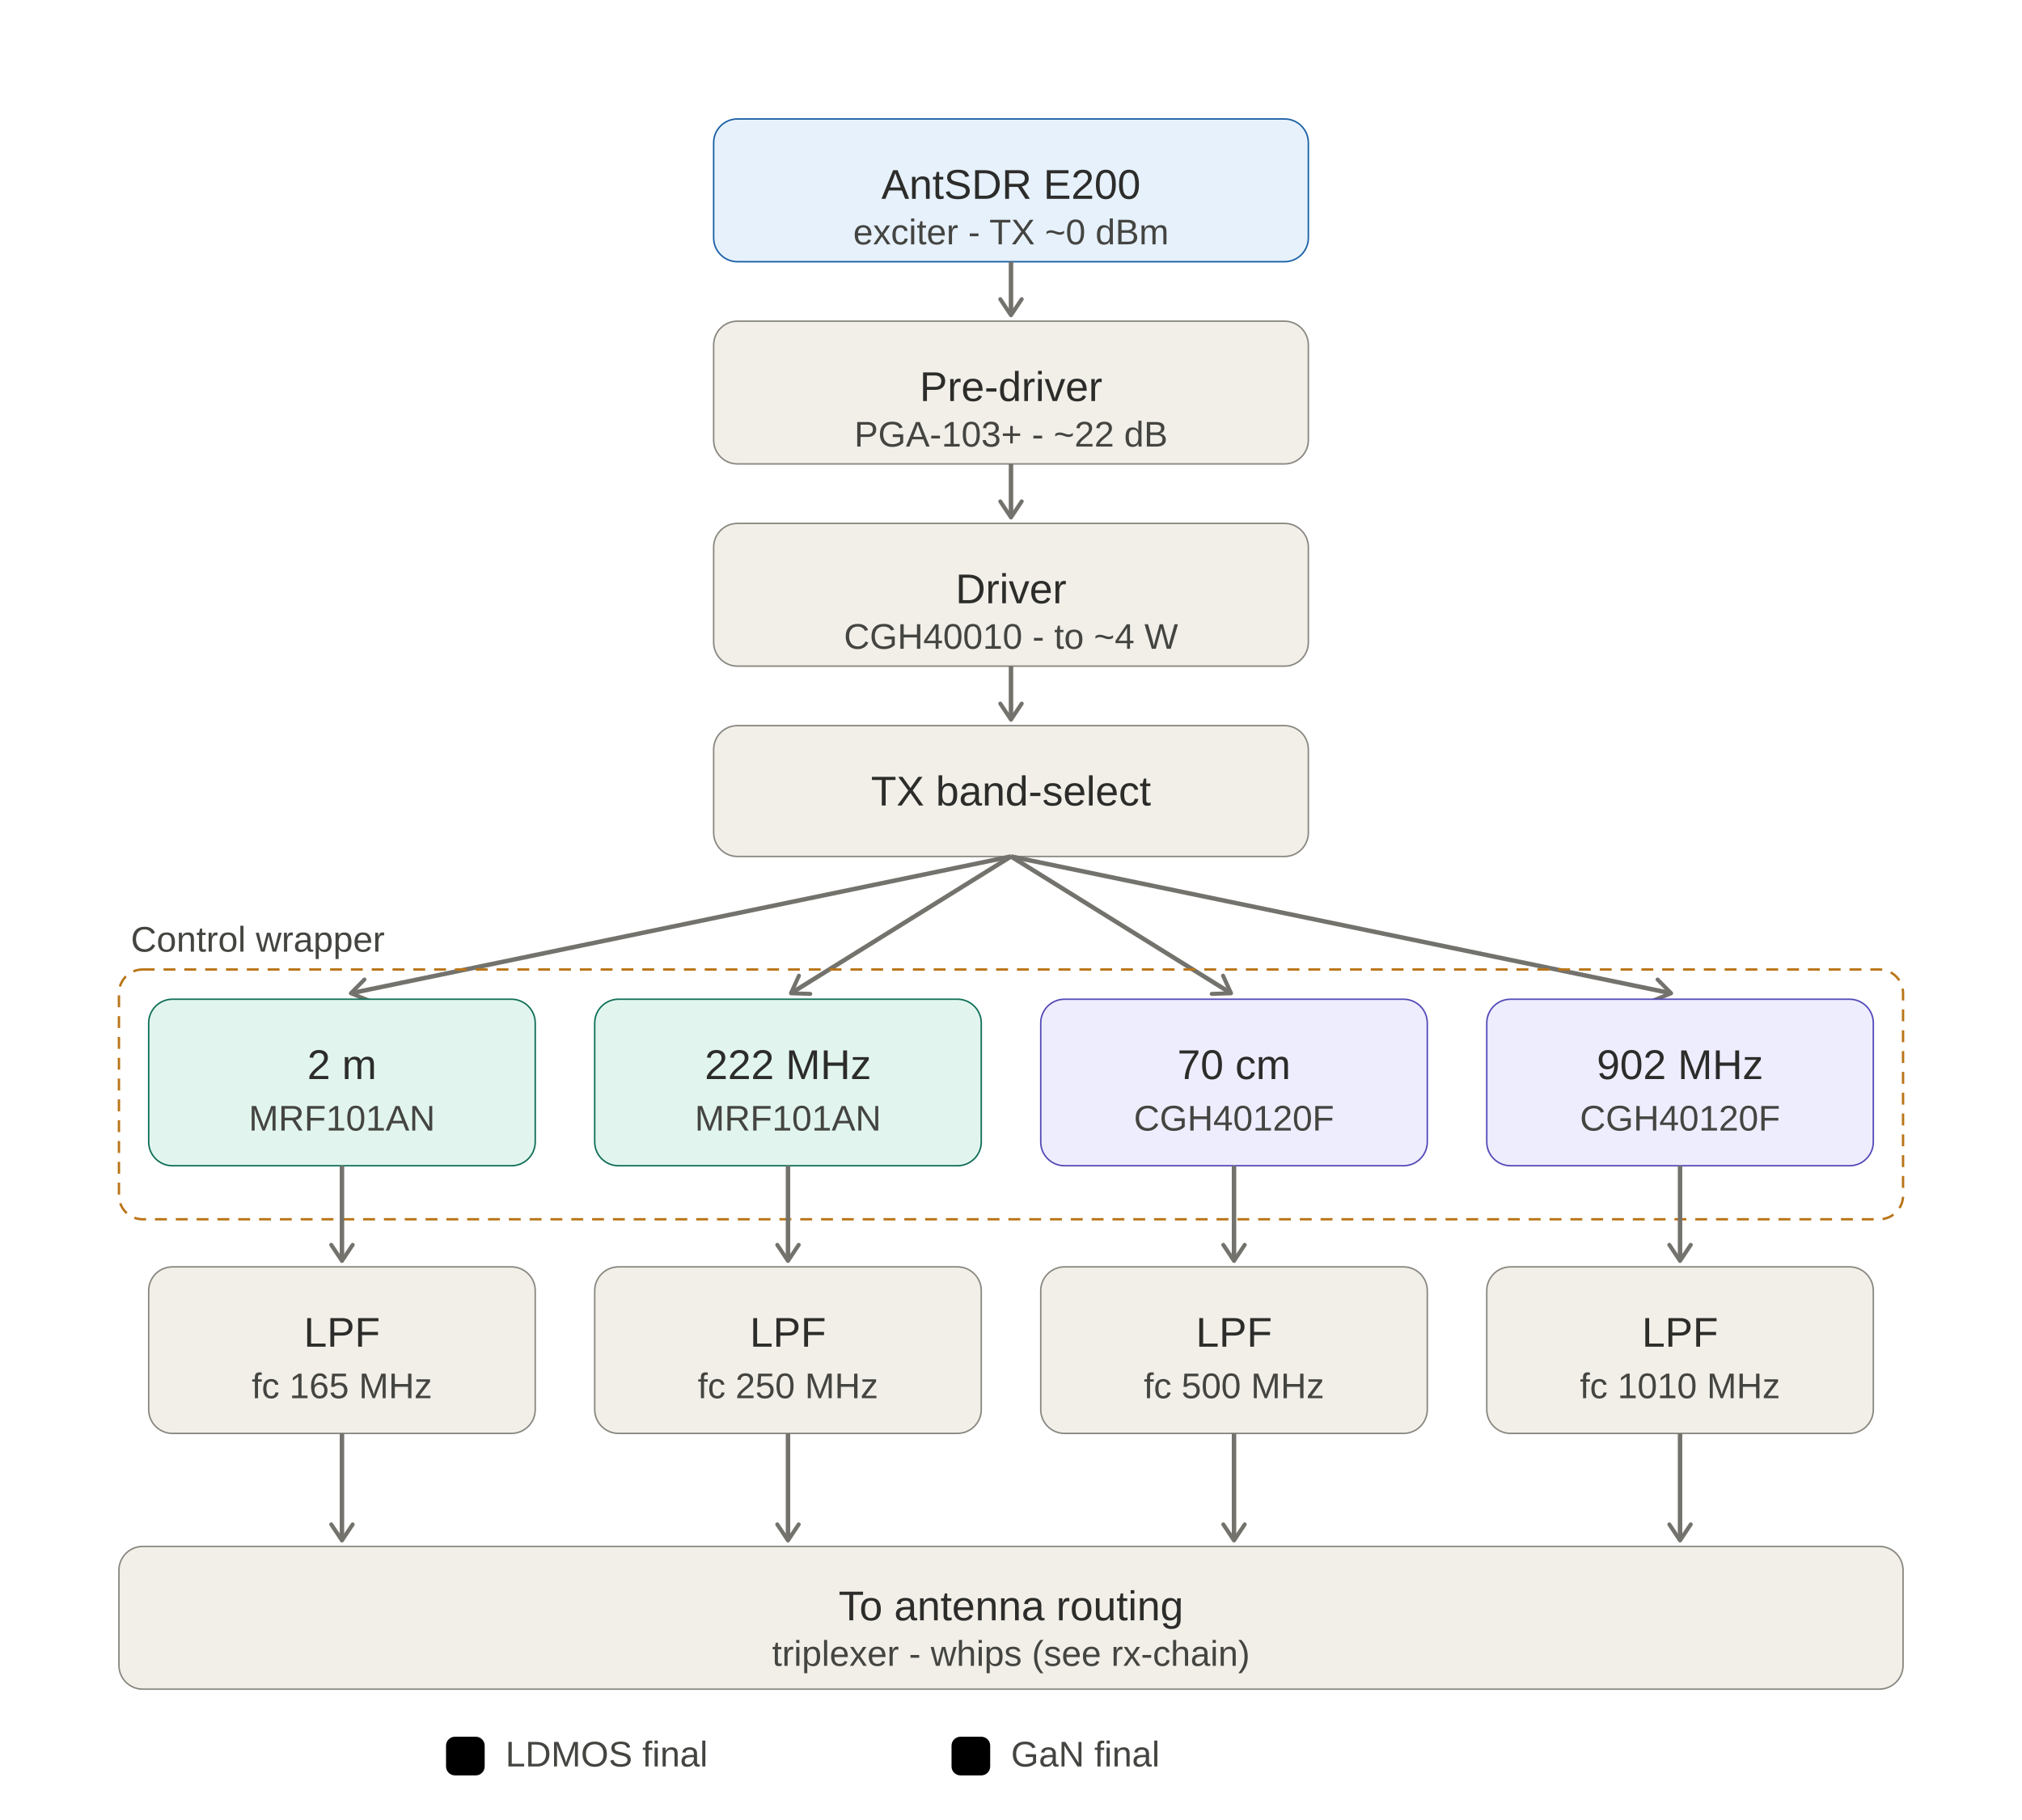
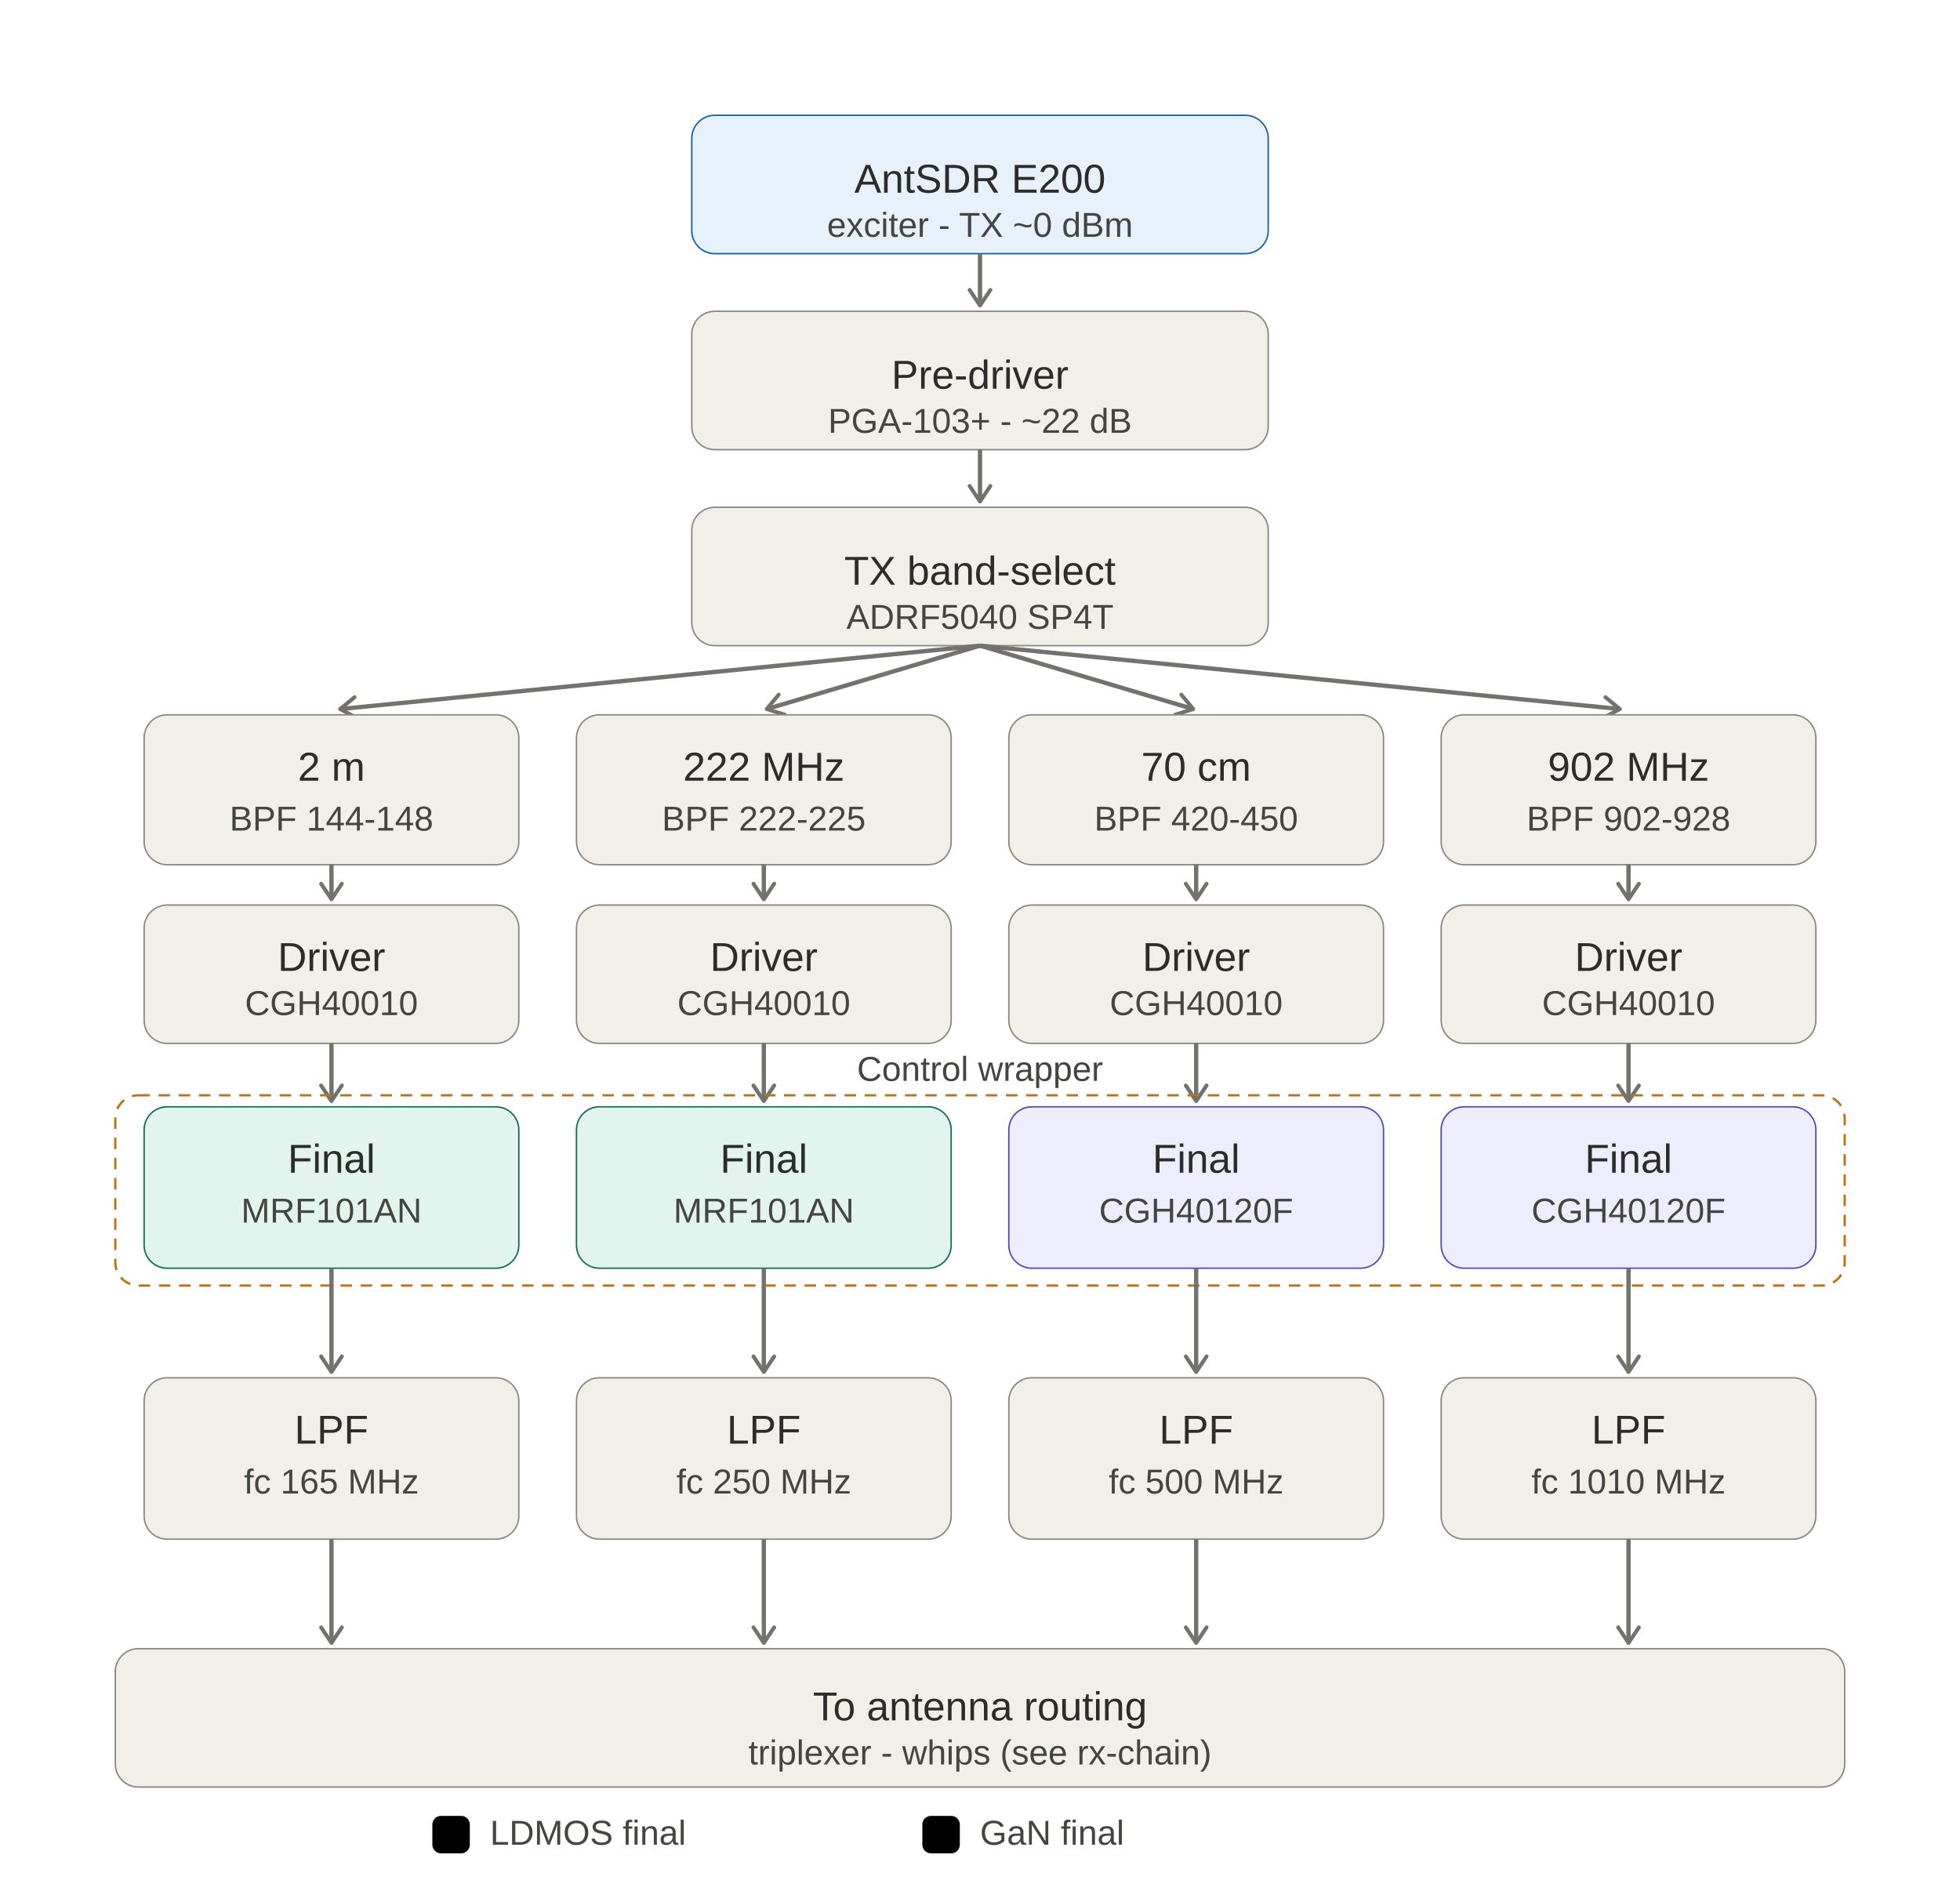
- <svg xmlns="http://www.w3.org/2000/svg" width="680" viewBox="0 0 680 612" role="img">
+ <svg xmlns="http://www.w3.org/2000/svg" width="680" viewBox="0 0 680 656" role="img">
  <style>
text{font-family:Arial,Helvetica,sans-serif}
.t{font-size:14px;fill:#2C2C2A}.ts{font-size:12px;fill:#444441}.th{font-size:14px;font-weight:500;fill:#2C2C2A}
.c-blue rect{fill:#E6F1FB;stroke:#185FA5}.c-gray rect{fill:#F1EFE8;stroke:#888780}
.c-teal rect{fill:#E1F5EE;stroke:#0F6E56}.c-purple rect{fill:#EEEDFE;stroke:#534AB7}
.arr{stroke:#73726c;stroke-width:1.5;fill:none}
</style>
  <defs>
    <marker id="arrow" viewBox="0 0 10 10" refX="8" refY="5" markerWidth="6" markerHeight="6" orient="auto-start-reverse">
      <path d="M2 1L8 5L2 9" fill="none" stroke="#73726c" stroke-width="1.5" stroke-linecap="round" stroke-linejoin="round" />
    </marker>
  </defs>
  <g class="c-blue">
    <rect x="240" y="40" width="200" height="48" rx="8" stroke-width="0.5" />
    <text class="th" x="340" y="62" text-anchor="middle" dominant-baseline="central">AntSDR E200</text>
    <text class="ts" x="340" y="78" text-anchor="middle" dominant-baseline="central">exciter - TX ~0 dBm</text>
  </g>
  <line x1="340" y1="88" x2="340" y2="106" class="arr" marker-end="url(#arrow)" />
  <g class="c-gray">
    <rect x="240" y="108" width="200" height="48" rx="8" stroke-width="0.5" />
    <text class="th" x="340" y="130" text-anchor="middle" dominant-baseline="central">Pre-driver</text>
    <text class="ts" x="340" y="146" text-anchor="middle" dominant-baseline="central">PGA-103+ - ~22 dB</text>
  </g>
  <line x1="340" y1="156" x2="340" y2="174" class="arr" marker-end="url(#arrow)" />
  <g class="c-gray">
    <rect x="240" y="176" width="200" height="48" rx="8" stroke-width="0.5" />
-     <text class="th" x="340" y="198" text-anchor="middle" dominant-baseline="central">Driver</text>
-     <text class="ts" x="340" y="214" text-anchor="middle" dominant-baseline="central">CGH40010 - to ~4 W</text>
+     <text class="th" x="340" y="198" text-anchor="middle" dominant-baseline="central">TX band-select</text>
+     <text class="ts" x="340" y="214" text-anchor="middle" dominant-baseline="central">ADRF5040 SP4T</text>
  </g>
-   <line x1="340" y1="224" x2="340" y2="242" class="arr" marker-end="url(#arrow)" />
+   <line x1="340" y1="224" x2="118" y2="246" class="arr" marker-end="url(#arrow)" />
+   <line x1="340" y1="224" x2="266" y2="246" class="arr" marker-end="url(#arrow)" />
+   <line x1="340" y1="224" x2="414" y2="246" class="arr" marker-end="url(#arrow)" />
+   <line x1="340" y1="224" x2="562" y2="246" class="arr" marker-end="url(#arrow)" />
  <g class="c-gray">
-     <rect x="240" y="244" width="200" height="44" rx="8" stroke-width="0.5" />
-     <text class="th" x="340" y="266" text-anchor="middle" dominant-baseline="central">TX band-select</text>
+     <rect x="50" y="248" width="130" height="52" rx="8" stroke-width="0.5" />
+     <text class="th" x="115" y="266" text-anchor="middle" dominant-baseline="central">2 m</text>
+     <text class="ts" x="115" y="284" text-anchor="middle" dominant-baseline="central">BPF 144-148</text>
  </g>
-   <line x1="340" y1="288" x2="118" y2="334" class="arr" marker-end="url(#arrow)" />
-   <line x1="340" y1="288" x2="266" y2="334" class="arr" marker-end="url(#arrow)" />
-   <line x1="340" y1="288" x2="414" y2="334" class="arr" marker-end="url(#arrow)" />
-   <line x1="340" y1="288" x2="562" y2="334" class="arr" marker-end="url(#arrow)" />
-   <text class="ts" x="44" y="320">Control wrapper</text>
-   <rect x="40" y="326" width="600" height="84" rx="8" fill="none" stroke="#BA7517" stroke-width="0.8" stroke-dasharray="4 3" />
+   <g class="c-gray">
+     <rect x="200" y="248" width="130" height="52" rx="8" stroke-width="0.5" />
+     <text class="th" x="265" y="266" text-anchor="middle" dominant-baseline="central">222 MHz</text>
+     <text class="ts" x="265" y="284" text-anchor="middle" dominant-baseline="central">BPF 222-225</text>
+   </g>
+   <g class="c-gray">
+     <rect x="350" y="248" width="130" height="52" rx="8" stroke-width="0.5" />
+     <text class="th" x="415" y="266" text-anchor="middle" dominant-baseline="central">70 cm</text>
+     <text class="ts" x="415" y="284" text-anchor="middle" dominant-baseline="central">BPF 420-450</text>
+   </g>
+   <g class="c-gray">
+     <rect x="500" y="248" width="130" height="52" rx="8" stroke-width="0.5" />
+     <text class="th" x="565" y="266" text-anchor="middle" dominant-baseline="central">902 MHz</text>
+     <text class="ts" x="565" y="284" text-anchor="middle" dominant-baseline="central">BPF 902-928</text>
+   </g>
+   <line x1="115" y1="300" x2="115" y2="312" class="arr" marker-end="url(#arrow)" />
+   <line x1="265" y1="300" x2="265" y2="312" class="arr" marker-end="url(#arrow)" />
+   <line x1="415" y1="300" x2="415" y2="312" class="arr" marker-end="url(#arrow)" />
+   <line x1="565" y1="300" x2="565" y2="312" class="arr" marker-end="url(#arrow)" />
+   <g class="c-gray">
+     <rect x="50" y="314" width="130" height="48" rx="8" stroke-width="0.5" />
+     <text class="th" x="115" y="332" text-anchor="middle" dominant-baseline="central">Driver</text>
+     <text class="ts" x="115" y="348" text-anchor="middle" dominant-baseline="central">CGH40010</text>
+   </g>
+   <g class="c-gray">
+     <rect x="200" y="314" width="130" height="48" rx="8" stroke-width="0.5" />
+     <text class="th" x="265" y="332" text-anchor="middle" dominant-baseline="central">Driver</text>
+     <text class="ts" x="265" y="348" text-anchor="middle" dominant-baseline="central">CGH40010</text>
+   </g>
+   <g class="c-gray">
+     <rect x="350" y="314" width="130" height="48" rx="8" stroke-width="0.5" />
+     <text class="th" x="415" y="332" text-anchor="middle" dominant-baseline="central">Driver</text>
+     <text class="ts" x="415" y="348" text-anchor="middle" dominant-baseline="central">CGH40010</text>
+   </g>
+   <g class="c-gray">
+     <rect x="500" y="314" width="130" height="48" rx="8" stroke-width="0.5" />
+     <text class="th" x="565" y="332" text-anchor="middle" dominant-baseline="central">Driver</text>
+     <text class="ts" x="565" y="348" text-anchor="middle" dominant-baseline="central">CGH40010</text>
+   </g>
+   <line x1="115" y1="362" x2="115" y2="382" class="arr" marker-end="url(#arrow)" />
+   <line x1="265" y1="362" x2="265" y2="382" class="arr" marker-end="url(#arrow)" />
+   <line x1="415" y1="362" x2="415" y2="382" class="arr" marker-end="url(#arrow)" />
+   <line x1="565" y1="362" x2="565" y2="382" class="arr" marker-end="url(#arrow)" />
+   <text class="ts" x="340" y="375" text-anchor="middle">Control wrapper</text>
+   <rect x="40" y="380" width="600" height="66" rx="8" fill="none" stroke="#BA7517" stroke-width="0.8" stroke-dasharray="4 3" />
  <g class="c-teal">
-     <rect x="50" y="336" width="130" height="56" rx="8" stroke-width="0.5" />
-     <text class="th" x="115" y="358" text-anchor="middle" dominant-baseline="central">2 m</text>
-     <text class="ts" x="115" y="376" text-anchor="middle" dominant-baseline="central">MRF101AN</text>
+     <rect x="50" y="384" width="130" height="56" rx="8" stroke-width="0.5" />
+     <text class="th" x="115" y="402" text-anchor="middle" dominant-baseline="central">Final</text>
+     <text class="ts" x="115" y="420" text-anchor="middle" dominant-baseline="central">MRF101AN</text>
  </g>
  <g class="c-teal">
-     <rect x="200" y="336" width="130" height="56" rx="8" stroke-width="0.5" />
-     <text class="th" x="265" y="358" text-anchor="middle" dominant-baseline="central">222 MHz</text>
-     <text class="ts" x="265" y="376" text-anchor="middle" dominant-baseline="central">MRF101AN</text>
+     <rect x="200" y="384" width="130" height="56" rx="8" stroke-width="0.5" />
+     <text class="th" x="265" y="402" text-anchor="middle" dominant-baseline="central">Final</text>
+     <text class="ts" x="265" y="420" text-anchor="middle" dominant-baseline="central">MRF101AN</text>
  </g>
  <g class="c-purple">
-     <rect x="350" y="336" width="130" height="56" rx="8" stroke-width="0.5" />
-     <text class="th" x="415" y="358" text-anchor="middle" dominant-baseline="central">70 cm</text>
-     <text class="ts" x="415" y="376" text-anchor="middle" dominant-baseline="central">CGH40120F</text>
+     <rect x="350" y="384" width="130" height="56" rx="8" stroke-width="0.5" />
+     <text class="th" x="415" y="402" text-anchor="middle" dominant-baseline="central">Final</text>
+     <text class="ts" x="415" y="420" text-anchor="middle" dominant-baseline="central">CGH40120F</text>
  </g>
  <g class="c-purple">
-     <rect x="500" y="336" width="130" height="56" rx="8" stroke-width="0.5" />
-     <text class="th" x="565" y="358" text-anchor="middle" dominant-baseline="central">902 MHz</text>
-     <text class="ts" x="565" y="376" text-anchor="middle" dominant-baseline="central">CGH40120F</text>
+     <rect x="500" y="384" width="130" height="56" rx="8" stroke-width="0.5" />
+     <text class="th" x="565" y="402" text-anchor="middle" dominant-baseline="central">Final</text>
+     <text class="ts" x="565" y="420" text-anchor="middle" dominant-baseline="central">CGH40120F</text>
  </g>
-   <line x1="115" y1="392" x2="115" y2="424" class="arr" marker-end="url(#arrow)" />
-   <line x1="265" y1="392" x2="265" y2="424" class="arr" marker-end="url(#arrow)" />
-   <line x1="415" y1="392" x2="415" y2="424" class="arr" marker-end="url(#arrow)" />
-   <line x1="565" y1="392" x2="565" y2="424" class="arr" marker-end="url(#arrow)" />
+   <line x1="115" y1="440" x2="115" y2="476" class="arr" marker-end="url(#arrow)" />
+   <line x1="265" y1="440" x2="265" y2="476" class="arr" marker-end="url(#arrow)" />
+   <line x1="415" y1="440" x2="415" y2="476" class="arr" marker-end="url(#arrow)" />
+   <line x1="565" y1="440" x2="565" y2="476" class="arr" marker-end="url(#arrow)" />
  <g class="c-gray">
-     <rect x="50" y="426" width="130" height="56" rx="8" stroke-width="0.5" />
-     <text class="th" x="115" y="448" text-anchor="middle" dominant-baseline="central">LPF</text>
-     <text class="ts" x="115" y="466" text-anchor="middle" dominant-baseline="central">fc 165 MHz</text>
+     <rect x="50" y="478" width="130" height="56" rx="8" stroke-width="0.5" />
+     <text class="th" x="115" y="496" text-anchor="middle" dominant-baseline="central">LPF</text>
+     <text class="ts" x="115" y="514" text-anchor="middle" dominant-baseline="central">fc 165 MHz</text>
  </g>
  <g class="c-gray">
-     <rect x="200" y="426" width="130" height="56" rx="8" stroke-width="0.5" />
-     <text class="th" x="265" y="448" text-anchor="middle" dominant-baseline="central">LPF</text>
-     <text class="ts" x="265" y="466" text-anchor="middle" dominant-baseline="central">fc 250 MHz</text>
+     <rect x="200" y="478" width="130" height="56" rx="8" stroke-width="0.5" />
+     <text class="th" x="265" y="496" text-anchor="middle" dominant-baseline="central">LPF</text>
+     <text class="ts" x="265" y="514" text-anchor="middle" dominant-baseline="central">fc 250 MHz</text>
  </g>
  <g class="c-gray">
-     <rect x="350" y="426" width="130" height="56" rx="8" stroke-width="0.5" />
-     <text class="th" x="415" y="448" text-anchor="middle" dominant-baseline="central">LPF</text>
-     <text class="ts" x="415" y="466" text-anchor="middle" dominant-baseline="central">fc 500 MHz</text>
+     <rect x="350" y="478" width="130" height="56" rx="8" stroke-width="0.5" />
+     <text class="th" x="415" y="496" text-anchor="middle" dominant-baseline="central">LPF</text>
+     <text class="ts" x="415" y="514" text-anchor="middle" dominant-baseline="central">fc 500 MHz</text>
  </g>
  <g class="c-gray">
-     <rect x="500" y="426" width="130" height="56" rx="8" stroke-width="0.5" />
-     <text class="th" x="565" y="448" text-anchor="middle" dominant-baseline="central">LPF</text>
-     <text class="ts" x="565" y="466" text-anchor="middle" dominant-baseline="central">fc 1010 MHz</text>
+     <rect x="500" y="478" width="130" height="56" rx="8" stroke-width="0.5" />
+     <text class="th" x="565" y="496" text-anchor="middle" dominant-baseline="central">LPF</text>
+     <text class="ts" x="565" y="514" text-anchor="middle" dominant-baseline="central">fc 1010 MHz</text>
  </g>
-   <line x1="115" y1="482" x2="115" y2="518" class="arr" marker-end="url(#arrow)" />
-   <line x1="265" y1="482" x2="265" y2="518" class="arr" marker-end="url(#arrow)" />
-   <line x1="415" y1="482" x2="415" y2="518" class="arr" marker-end="url(#arrow)" />
-   <line x1="565" y1="482" x2="565" y2="518" class="arr" marker-end="url(#arrow)" />
+   <line x1="115" y1="534" x2="115" y2="570" class="arr" marker-end="url(#arrow)" />
+   <line x1="265" y1="534" x2="265" y2="570" class="arr" marker-end="url(#arrow)" />
+   <line x1="415" y1="534" x2="415" y2="570" class="arr" marker-end="url(#arrow)" />
+   <line x1="565" y1="534" x2="565" y2="570" class="arr" marker-end="url(#arrow)" />
  <g class="c-gray">
-     <rect x="40" y="520" width="600" height="48" rx="8" stroke-width="0.5" />
-     <text class="th" x="340" y="540" text-anchor="middle" dominant-baseline="central">To antenna routing</text>
-     <text class="ts" x="340" y="556" text-anchor="middle" dominant-baseline="central">triplexer - whips (see rx-chain)</text>
+     <rect x="40" y="572" width="600" height="48" rx="8" stroke-width="0.5" />
+     <text class="th" x="340" y="592" text-anchor="middle" dominant-baseline="central">To antenna routing</text>
+     <text class="ts" x="340" y="608" text-anchor="middle" dominant-baseline="central">triplexer - whips (see rx-chain)</text>
  </g>
-   <rect class="c-teal" x="150" y="584" width="13" height="13" rx="3" stroke-width="0.5" />
-   <text class="ts" x="170" y="594">LDMOS final</text>
-   <rect class="c-purple" x="320" y="584" width="13" height="13" rx="3" stroke-width="0.5" />
-   <text class="ts" x="340" y="594">GaN final</text>
+   <rect class="c-teal" x="150" y="630" width="13" height="13" rx="3" stroke-width="0.5" />
+   <text class="ts" x="170" y="640">LDMOS final</text>
+   <rect class="c-purple" x="320" y="630" width="13" height="13" rx="3" stroke-width="0.5" />
+   <text class="ts" x="340" y="640">GaN final</text>
</svg>
